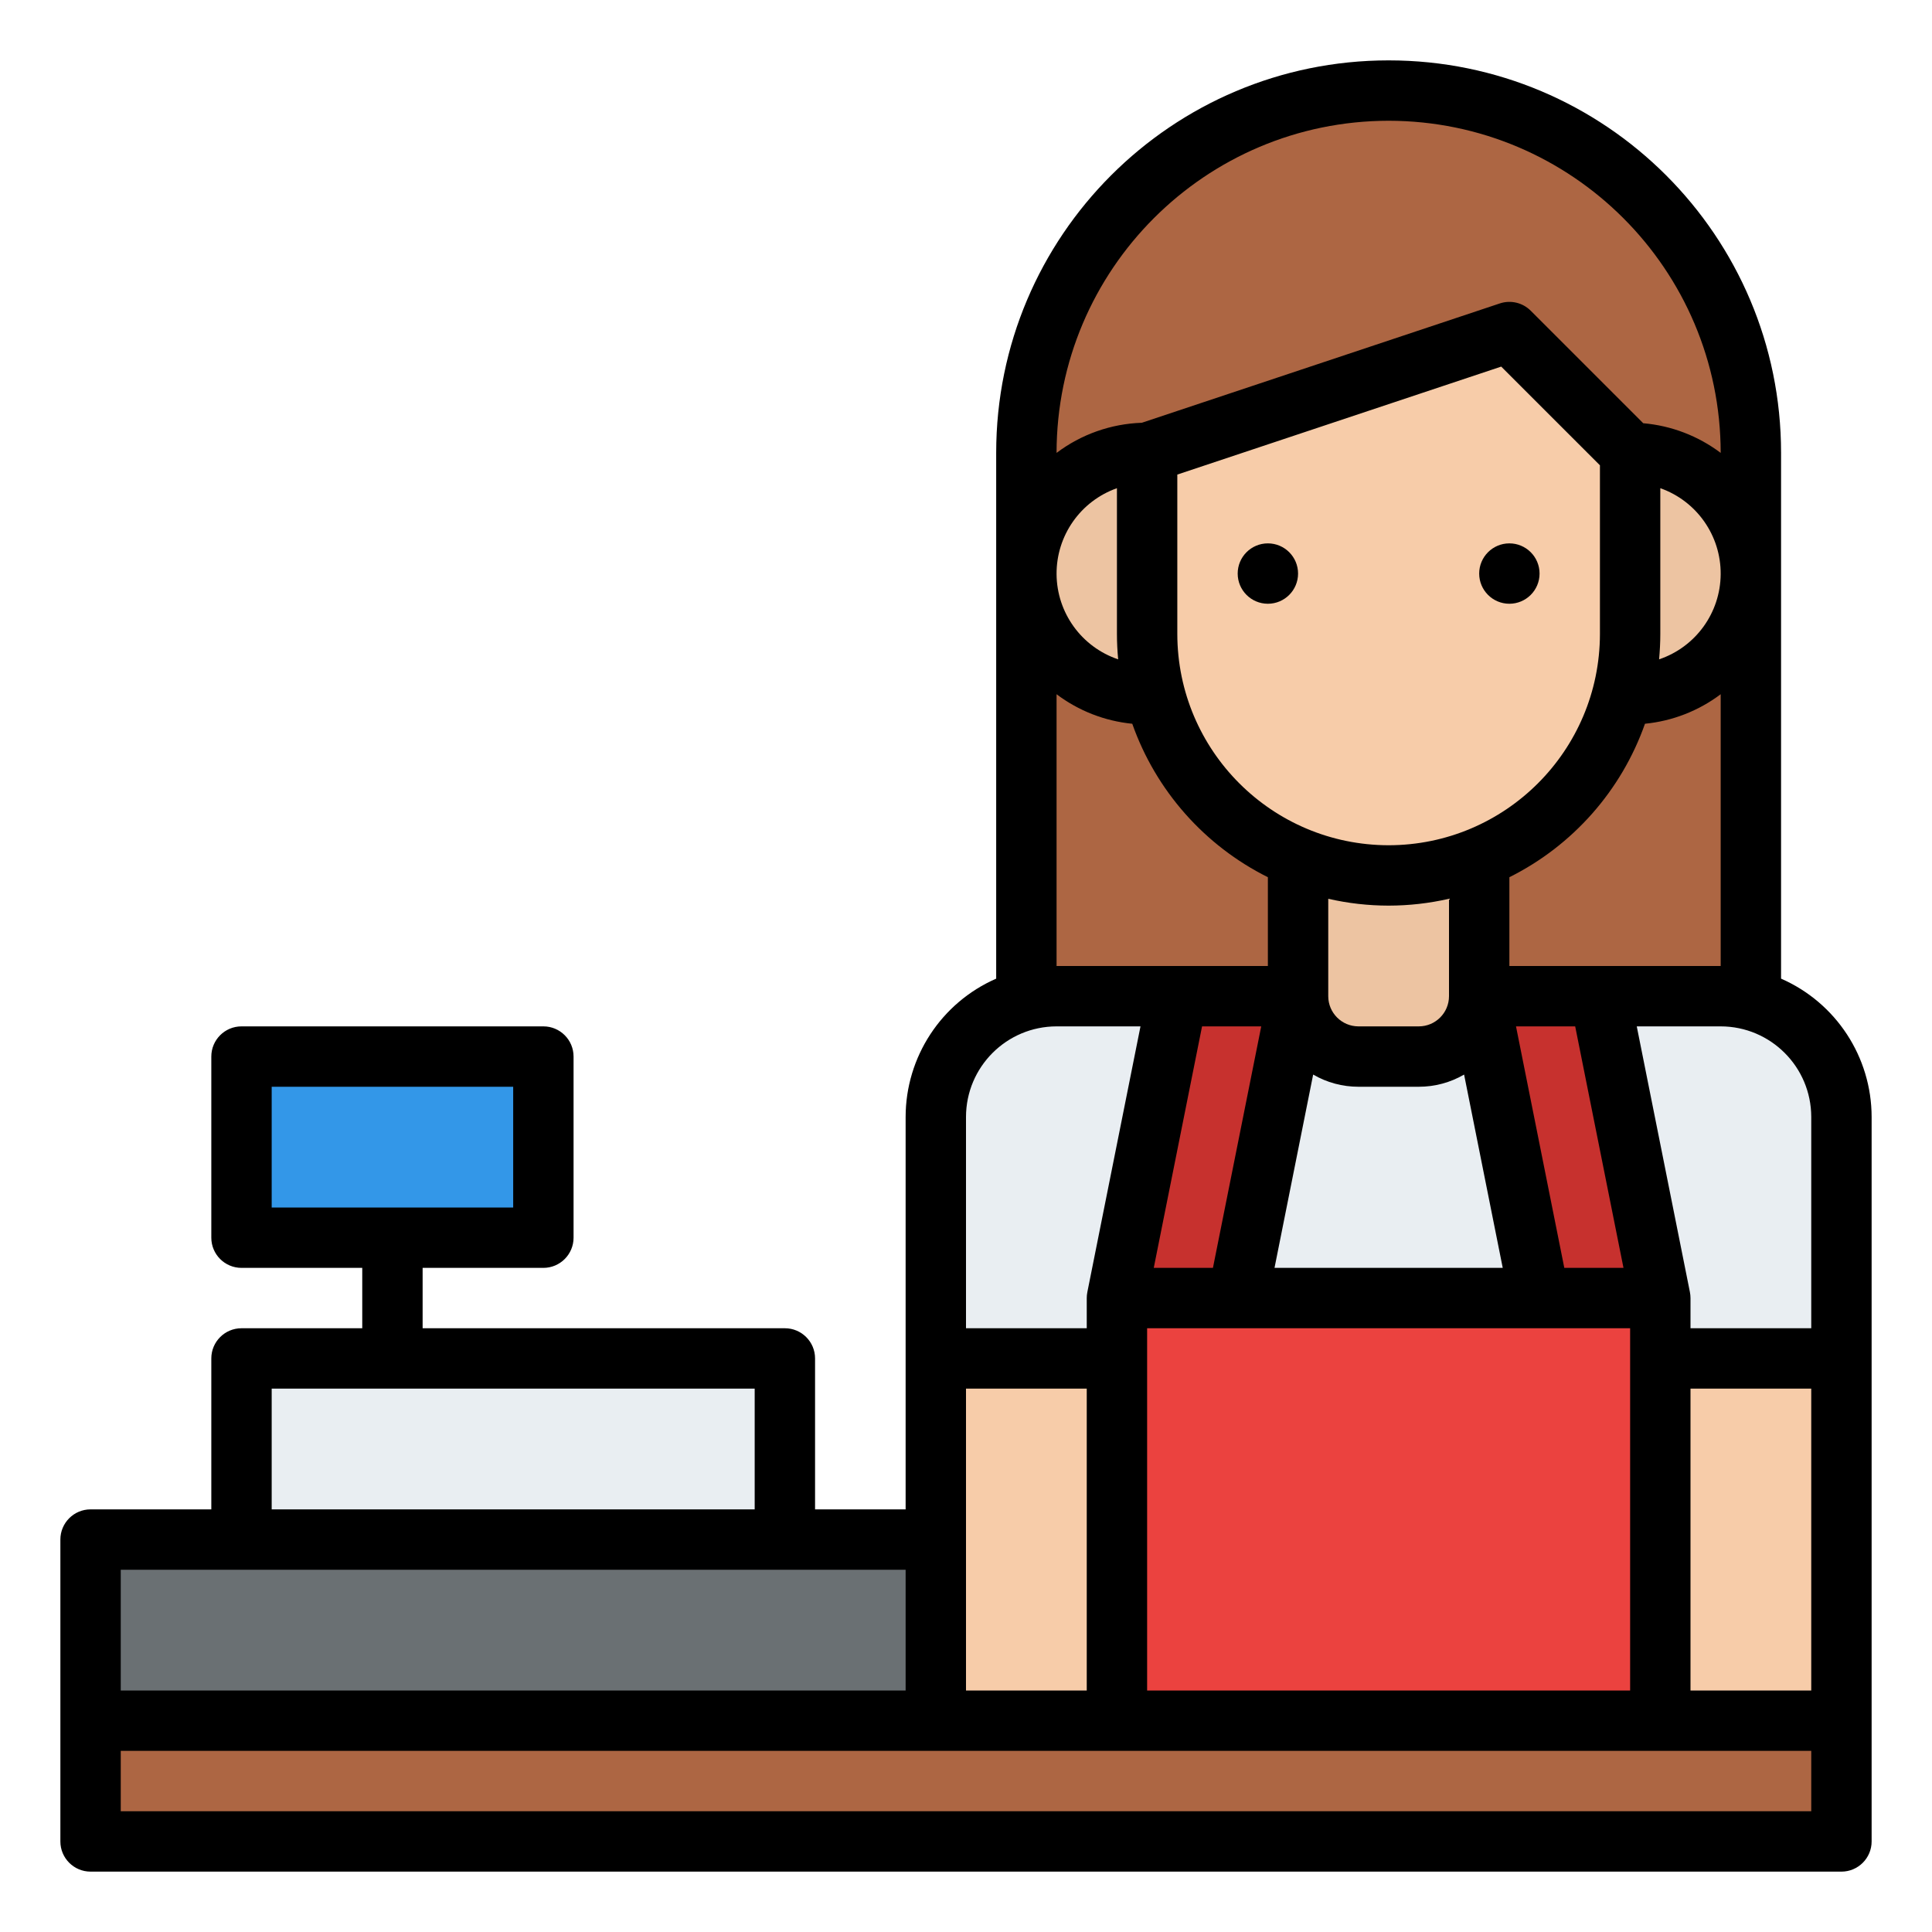
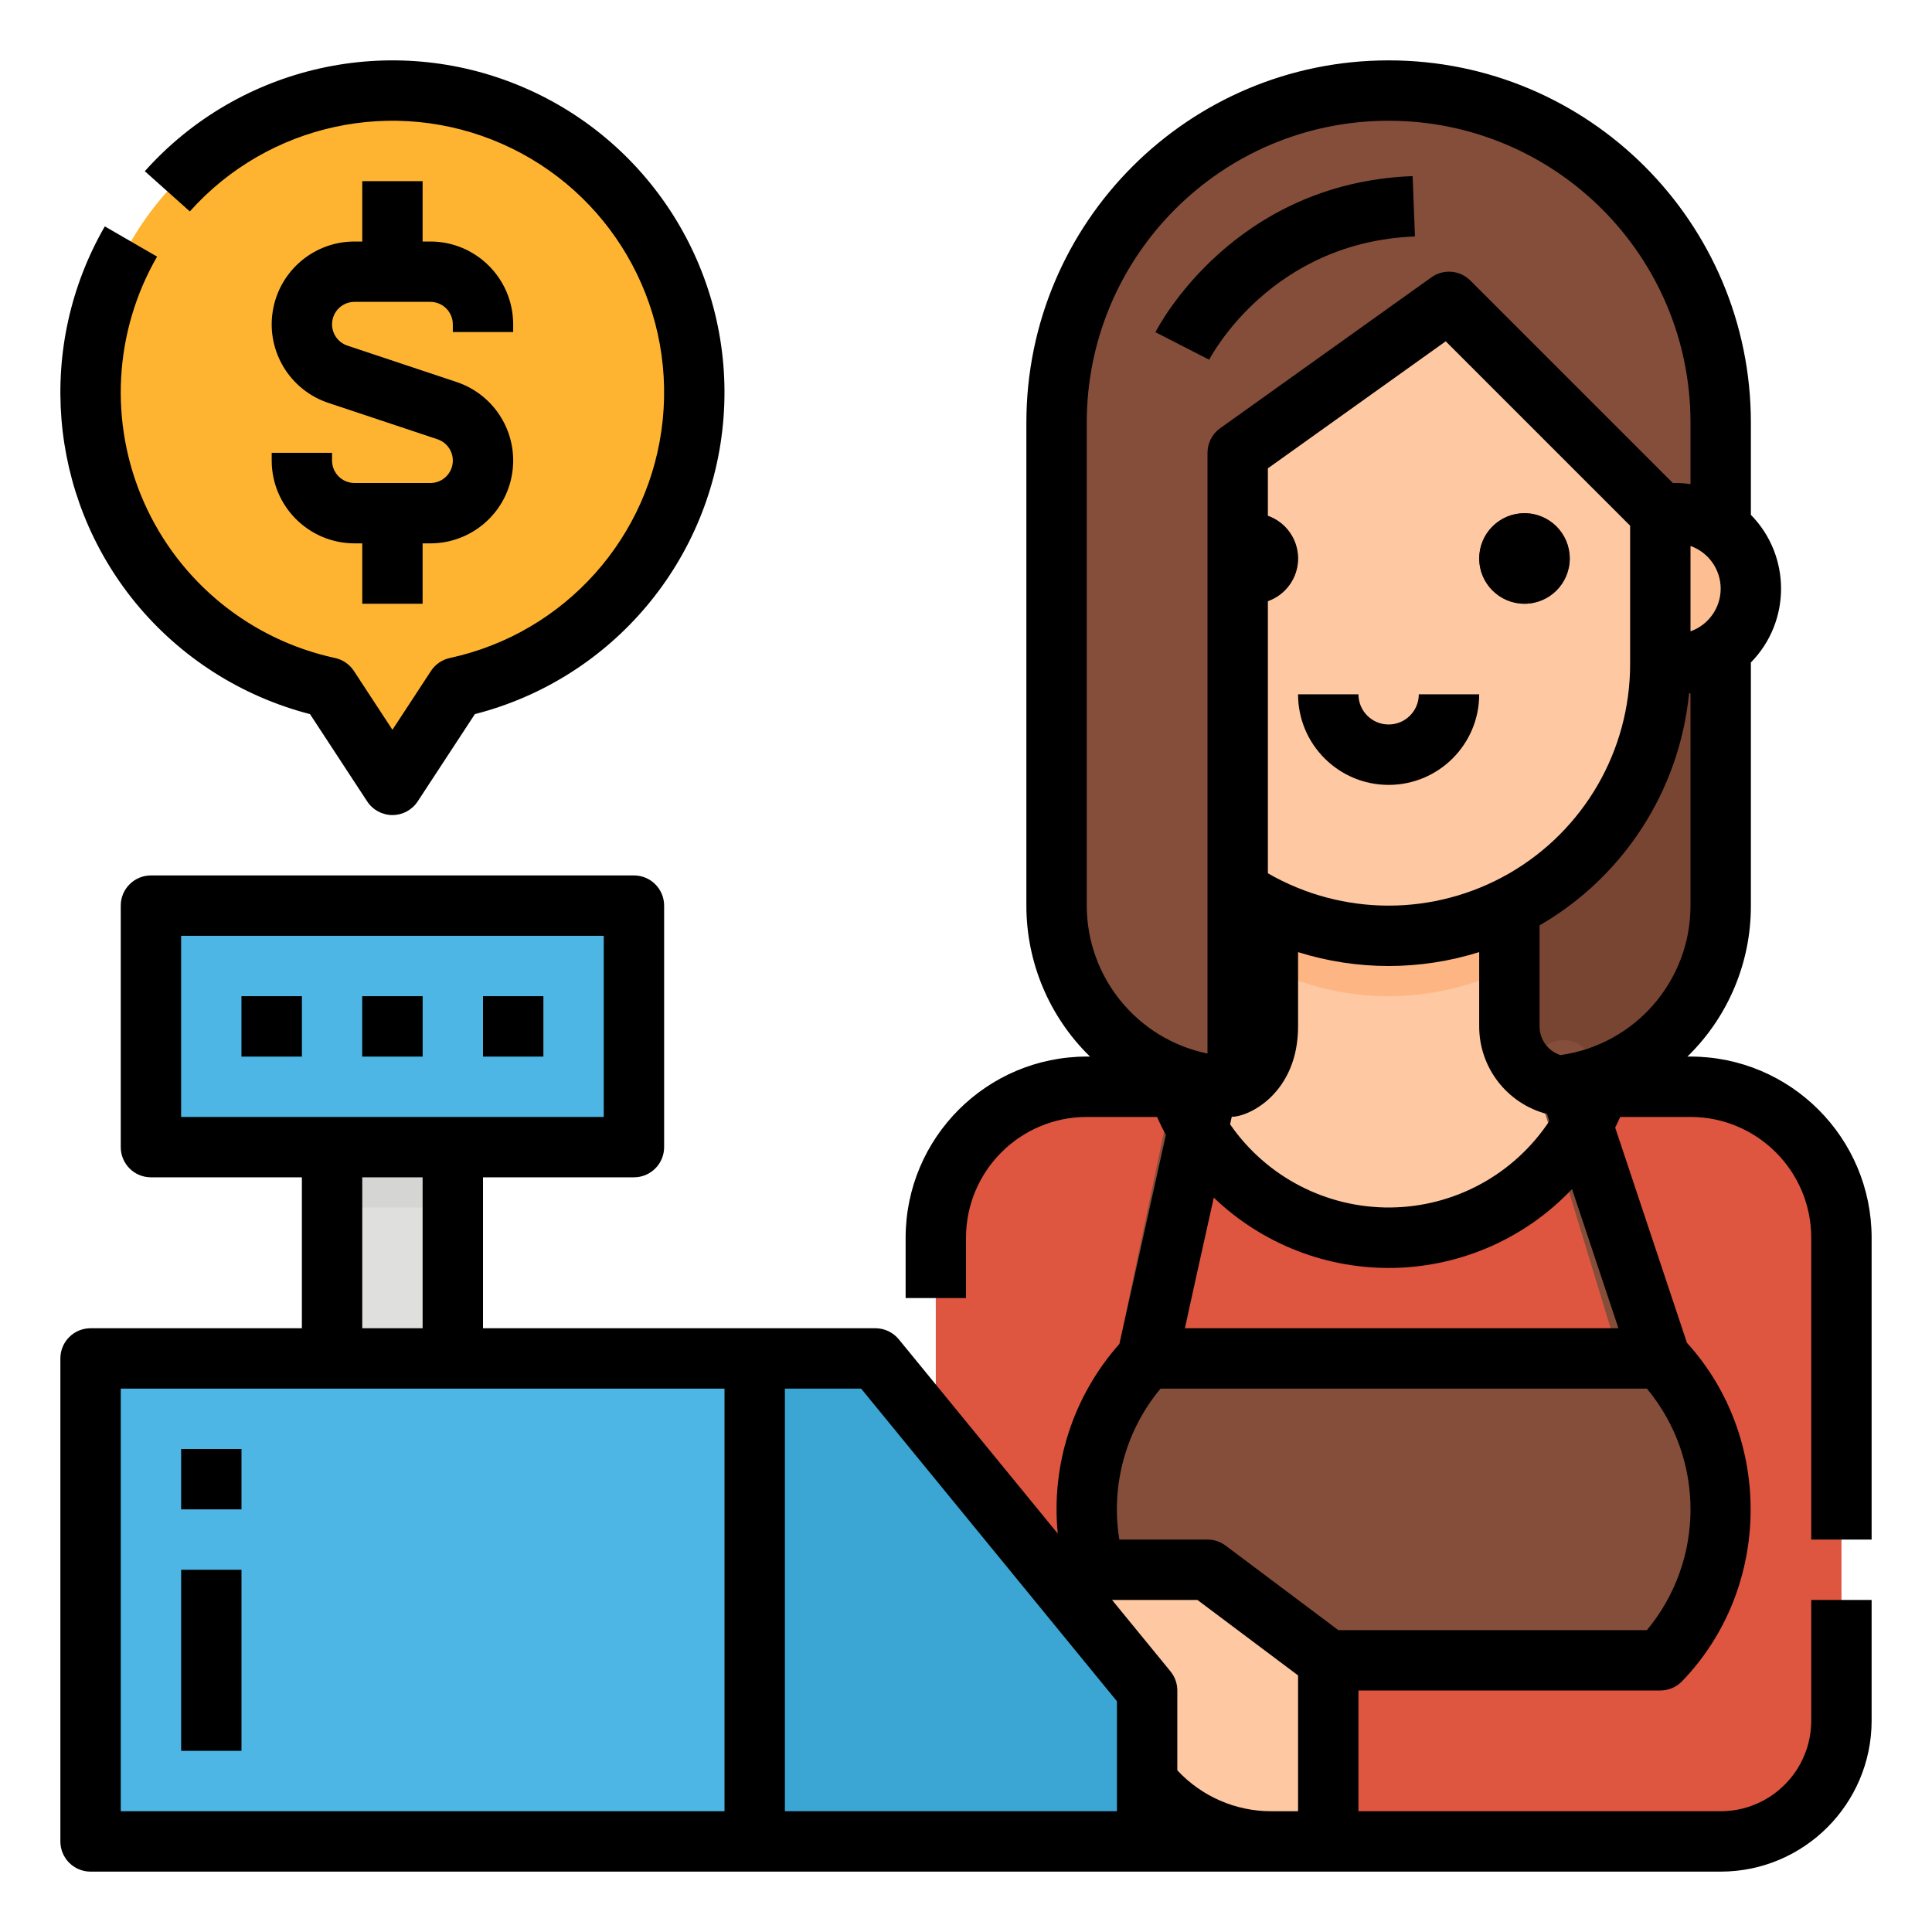
- <svg xmlns="http://www.w3.org/2000/svg" id="Filled" height="512" viewBox="0 0 512 512" width="512">
-   <path d="m272 152h192v128h-192z" fill="#ad6643" />
-   <path d="m24 456h464v32h-464z" fill="#ad6643" />
-   <path d="m64 280h80v48h-80z" fill="#3397e8" />
-   <path d="m64 360h144v48h-144z" fill="#e9eef2" />
-   <path d="m24 408h224v48h-224z" fill="#6a7073" />
-   <path d="m280 264h176a32 32 0 0 1 32 32v64a0 0 0 0 1 0 0h-240a0 0 0 0 1 0 0v-64a32 32 0 0 1 32-32z" fill="#e9eef2" />
-   <path d="m368 24a96 96 0 0 1 96 96v32a0 0 0 0 1 0 0h-192a0 0 0 0 1 0 0v-32a96 96 0 0 1 96-96z" fill="#ad6643" />
-   <g fill="#edc4a2">
-     <path d="m304 184a32 32 0 0 1 -32-32 32 32 0 0 1 32-32h8v64z" />
-     <path d="m432 120a32 32 0 0 1 32 32 32 32 0 0 1 -32 32h-8v-64z" />
-     <path d="m344 216h48a0 0 0 0 1 0 0v48a16 16 0 0 1 -16 16h-16a16 16 0 0 1 -16-16v-48a0 0 0 0 1 0 0z" />
+ <svg xmlns="http://www.w3.org/2000/svg" height="512" viewBox="0 0 512 512" width="512">
+   <g id="Filled_outline" data-name="Filled outline">
+     <path d="m312 288h96a48 48 0 0 0 48-48v-104h-144z" fill="#784533" />
+     <path d="m488 328v128a32 32 0 0 1 -32 32h-208v-160a40 40 0 0 1 40-40h32a16 16 0 0 0 16-16v-56h64v56a16 16 0 0 0 16 16h32a40 40 0 0 1 40 40z" fill="#fdc8a2" />
+     <path d="m400 208v48.51a72.1 72.1 0 0 1 -64 0v-48.51z" fill="#fdb683" />
+     <path d="m424 288h24a40 40 0 0 1 40 40v128a32 32 0 0 1 -32 32h-208v-160a40 40 0 0 1 40-40h24l1.144 2.861a59.082 59.082 0 0 0 54.856 37.139 59.082 59.082 0 0 0 54.856-37.139z" fill="#de5540" />
+     <path d="m444 136h-4v40h4a20 20 0 0 0 20-20 20 20 0 0 0 -20-20z" fill="#fdbf92" />
+     <path d="m328 80h80a32 32 0 0 1 32 32v64a72 72 0 0 1 -72 72 72 72 0 0 1 -72-72v-64a32 32 0 0 1 32-32z" fill="#fdc8a2" />
+     <path d="m332 136a12 12 0 1 0 12 12 12.013 12.013 0 0 0 -12-12z" fill="#844e3a" />
+     <path d="m404 136a12 12 0 1 0 12 12 12.013 12.013 0 0 0 -12-12z" fill="#844e3a" />
+     <path d="m368 192a8.009 8.009 0 0 1 -8-8h-16a24 24 0 0 0 48 0h-16a8.009 8.009 0 0 1 -8 8z" fill="#fcb079" />
+     <path d="m328 120 56-40 56 56h16v-24a88 88 0 0 0 -88-88 88 88 0 0 0 -88 88v128a48 48 0 0 0 48 48z" fill="#844e3a" />
+     <path d="m374.359 46.672c-47.477 1.827-67.332 39.749-68.154 41.363l14.242 7.291c.662-1.273 16.643-31.208 54.527-32.665z" fill="#784533" />
+     <path d="m451.3 377.049-29.3-95.799a8 8 0 0 0 -10.176-5.209 8 8 0 0 0 -5.1 9.96l22.538 74h-116.806l15.044-72.751a8 8 0 0 0 -6.057-9.479h-.015a8 8 0 0 0 -9.58 6.111l-20.015 95.288a58.047 58.047 0 0 0 12.167 60.83v48h136v-48c16.438-17.022 20.2-42.189 11.3-62.951z" fill="#844e3a" />
+     <path d="m184 104a80 80 0 1 0 -96.9 78.2l16.9 25.8 16.9-25.8a80.018 80.018 0 0 0 63.1-78.2z" fill="#ffb431" />
+     <path d="m136 88v-2.053a21.973 21.973 0 0 0 -21.947-21.947h-2.053v-16h-16v16h-2.053a21.947 21.947 0 0 0 -6.94 42.768l28.927 9.643a5.947 5.947 0 0 1 -1.881 11.589h-20.106a5.954 5.954 0 0 1 -5.947-5.947v-2.053h-16v2.053a21.973 21.973 0 0 0 21.947 21.947h2.053v16h16v-16h2.053a21.947 21.947 0 0 0 6.94-42.768l-28.927-9.643a5.947 5.947 0 0 1 1.881-11.589h20.106a5.954 5.954 0 0 1 5.947 5.947v2.053z" fill="#ffc261" />
+     <path d="m352 440v48h104a32 32 0 0 0 32-32v-16z" fill="#de5540" />
+     <path d="m352 440-32-24h-56v40h32a42.246 42.246 0 0 0 40.985 32h15.015z" fill="#fdc8a2" />
+     <path d="m304 488h-280v-128h176 32l72 88z" fill="#3ba5d3" />
+     <path d="m24 360h176v128h-176z" fill="#4db6e4" />
+     <path d="m40 240h128v64h-128z" fill="#4db6e4" />
+     <g fill="#2d96c3">
+       <path d="m128 264h16v16h-16z" />
+       <path d="m96 264h16v16h-16z" />
+       <path d="m64 264h16v16h-16z" />
+     </g>
+     <path d="m48 384h16v16h-16z" fill="#5cc1ed" />
+     <path d="m48 416h16v48h-16z" fill="#5cc1ed" />
+     <path d="m88 304h32v56h-32z" fill="#dfdfdd" />
+     <path d="m88 304h32v16h-32z" fill="#d5d5d3" />
+     <path d="m24 496h432a40.045 40.045 0 0 0 40-40v-32h-16v32a24.028 24.028 0 0 1 -24 24h-96v-32h80a8 8 0 0 0 5.755-2.443c23.81-24.658 24.231-64.486 1.3-89.7l-19.015-57.034c.46-.925.908-1.863 1.333-2.823h18.627a32.036 32.036 0 0 1 32 32v80h16v-80a48.055 48.055 0 0 0 -48-48h-.823c.137-.135.28-.263.417-.4a55.6 55.6 0 0 0 16.406-39.6v-64.431a27.934 27.934 0 0 0 0-39.138v-24.431a96 96 0 0 0 -192 0v128a55.82 55.82 0 0 0 16.862 40h-.862a48.055 48.055 0 0 0 -48 48v16h16v-16a32.036 32.036 0 0 1 32-32h18.625c.721 1.633 1.509 3.221 2.343 4.765l-12.307 55.383a65.875 65.875 0 0 0 -16.345 50.271l-42.124-51.485a8 8 0 0 0 -6.192-2.934h-104v-40h40a8 8 0 0 0 8-8v-64a8 8 0 0 0 -8-8h-128a8 8 0 0 0 -8 8v64a8 8 0 0 0 8 8h40v40h-56a8 8 0 0 0 -8 8v128a8 8 0 0 0 8 8zm404.9-144h-114.927l7.693-34.62a66.924 66.924 0 0 0 94.939-2.268zm-92.9-215.3v-12.583l47.135-33.668 48.865 48.864v36.687a64 64 0 0 1 -96 55.426v-72.126a11.981 11.981 0 0 0 0-22.6zm8 135.3v-19.676a80.111 80.111 0 0 0 48-.007v19.683a23.984 23.984 0 0 0 17.974 23.221l.623 1.868a51.052 51.052 0 0 1 -84.612.858l.441-1.987c4.741 0 17.574-6.46 17.574-23.96zm104-32a39.991 39.991 0 0 1 -34.474 39.61 7.992 7.992 0 0 1 -5.526-7.61v-26.763a80.1 80.1 0 0 0 39.617-61.479c.128-.016.256-.03.383-.048zm8-84a12.02 12.02 0 0 1 -8 11.314v-22.628a12.02 12.02 0 0 1 8 11.314zm-168 84v-128a80 80 0 0 1 160 0v16.29a28.076 28.076 0 0 0 -4-.29h-.687l-53.656-53.657a8 8 0 0 0 -10.307-.853l-56 40a8 8 0 0 0 -3.35 6.51v159.2a40.071 40.071 0 0 1 -32-39.2zm19.552 128h128.9a50.1 50.1 0 0 1 0 64h-81.786l-29.866-22.4a8 8 0 0 0 -4.8-1.6h-23.361a49.958 49.958 0 0 1 10.913-40zm9.781 56 26.667 20v36h-7.02a33.976 33.976 0 0 1 -24.98-10.848v-21.152a8 8 0 0 0 -1.808-5.066l-15.492-18.934zm-109.333-56h20.209l67.791 82.855v29.145h-88zm-160-72v-48h112v48zm64 16v40h-16v-40zm-80 56h160v112h-160zm360-220a12 12 0 1 1 12 12 12.013 12.013 0 0 1 -12-12zm-48 36h16a8 8 0 0 0 16 0h16a24 24 0 0 1 -48 0zm-23.553-88.674-14.242-7.291c.822-1.614 20.677-39.536 68.154-41.363l.615 15.989c-37.884 1.457-53.865 31.392-54.527 32.665zm-232.447 24.674v2.053a5.954 5.954 0 0 0 5.947 5.947h20.106a5.947 5.947 0 0 0 1.881-11.589l-28.927-9.643a21.947 21.947 0 0 1 6.94-42.768h2.053v-16h16v16h2.053a21.973 21.973 0 0 1 21.947 21.947v2.053h-16v-2.053a5.954 5.954 0 0 0 -5.947-5.947h-20.106a5.947 5.947 0 0 0 -1.881 11.589l28.927 9.643a21.947 21.947 0 0 1 -6.94 42.768h-2.053v16h-16v-16h-2.053a21.973 21.973 0 0 1 -21.947-21.947v-2.053zm-52.168 39.645a88.031 88.031 0 0 1 -8.054-99.651l13.849 8.012a72.026 72.026 0 0 0 47.153 106.368 8 8 0 0 1 5.01 3.438l10.21 15.588 10.21-15.588a8 8 0 0 1 5.01-3.438 72 72 0 1 0 -68.915-118.343l-11.928-10.664a88 88 0 1 1 87.47 143.881l-15.155 23.135a8 8 0 0 1 -13.384 0l-15.155-23.135a88.389 88.389 0 0 1 -46.321-29.603zm92.168 104.355h16v16h-16zm-32 0h16v16h-16zm-32 0h16v16h-16zm-16 120h16v16h-16zm0 32h16v48h-16z" />
  </g>
-   <path d="m400 88-96 32v48a64 64 0 0 0 64 64 64 64 0 0 0 64-64v-48z" fill="#f7cca9" />
-   <path d="m296 344h144v112h-144z" fill="#eb423f" />
-   <path d="m344 264h-32l-16 80h32z" fill="#c7312e" />
-   <path d="m248 360h48v96h-48z" fill="#f7cca9" />
-   <path d="m440 360h48v96h-48z" fill="#f7cca9" />
-   <path d="m424 264h-32l16 80h32z" fill="#c7312e" />
-   <path d="m24 496h464a8 8 0 0 0 8-8v-192a40.051 40.051 0 0 0 -24-36.65v-139.35a104 104 0 0 0 -208 0v139.35a40.051 40.051 0 0 0 -24 36.65v104h-24v-40a8 8 0 0 0 -8-8h-96v-16h32a8 8 0 0 0 8-8v-48a8 8 0 0 0 -8-8h-80a8 8 0 0 0 -8 8v48a8 8 0 0 0 8 8h32v16h-32a8 8 0 0 0 -8 8v40h-32a8 8 0 0 0 -8 8v80a8 8 0 0 0 8 8zm48-208h64v32h-64zm408 192h-448v-16h448zm-145.758-208-12.8 64h-15.684l12.8-64zm83.2 0 12.8 64h-15.684l-12.8-64zm62.558 176h-32v-80h32zm-132-163.227a23.841 23.841 0 0 0 12 3.227h16a23.841 23.841 0 0 0 12-3.227l10.242 51.227h-60.484zm84 67.227v96h-128v-96zm-64-128a56.064 56.064 0 0 1 -56-56v-42.234l85.839-28.613 26.161 26.16v44.687a56.064 56.064 0 0 1 -56 56zm0 16a71.947 71.947 0 0 0 16-1.814v25.814a8.009 8.009 0 0 1 -8 8h-16a8.009 8.009 0 0 1 -8-8v-25.814a71.947 71.947 0 0 0 16 1.814zm-80 208h-32v-80h32zm192-152v56h-32v-8a8.035 8.035 0 0 0 -.156-1.569v-.013l-.011-.055-14.075-70.363h22.242a24.027 24.027 0 0 1 24 24zm-80-40v-23.528a72.37 72.37 0 0 0 35.938-40.672 39.784 39.784 0 0 0 20.062-7.822v72.022zm40-88v-38.624a23.994 23.994 0 0 1 -.325 45.358c.206-2.218.325-4.462.325-6.734zm-72-136a88.1 88.1 0 0 1 88 88v.022a39.789 39.789 0 0 0 -20.526-7.862l-29.817-29.817a8 8 0 0 0 -8.187-1.932l-94.87 31.625a39.782 39.782 0 0 0 -22.6 7.986v-.022a88.1 88.1 0 0 1 88-88zm-71.675 142.734a23.994 23.994 0 0 1 -.325-45.358v38.624c0 2.272.119 4.516.325 6.734zm-16.325 9.244a39.784 39.784 0 0 0 20.062 7.826 72.37 72.37 0 0 0 35.938 40.668v23.528h-56zm0 88.022h22.242l-14.073 70.363-.011.055v.013a8.035 8.035 0 0 0 -.158 1.569v8h-32v-56a24.027 24.027 0 0 1 24-24zm-208 96h128v32h-128zm168 48v32h-208v-32z" />
-   <circle cx="336" cy="152" r="8" />
-   <circle cx="400" cy="152" r="8" />
</svg>
